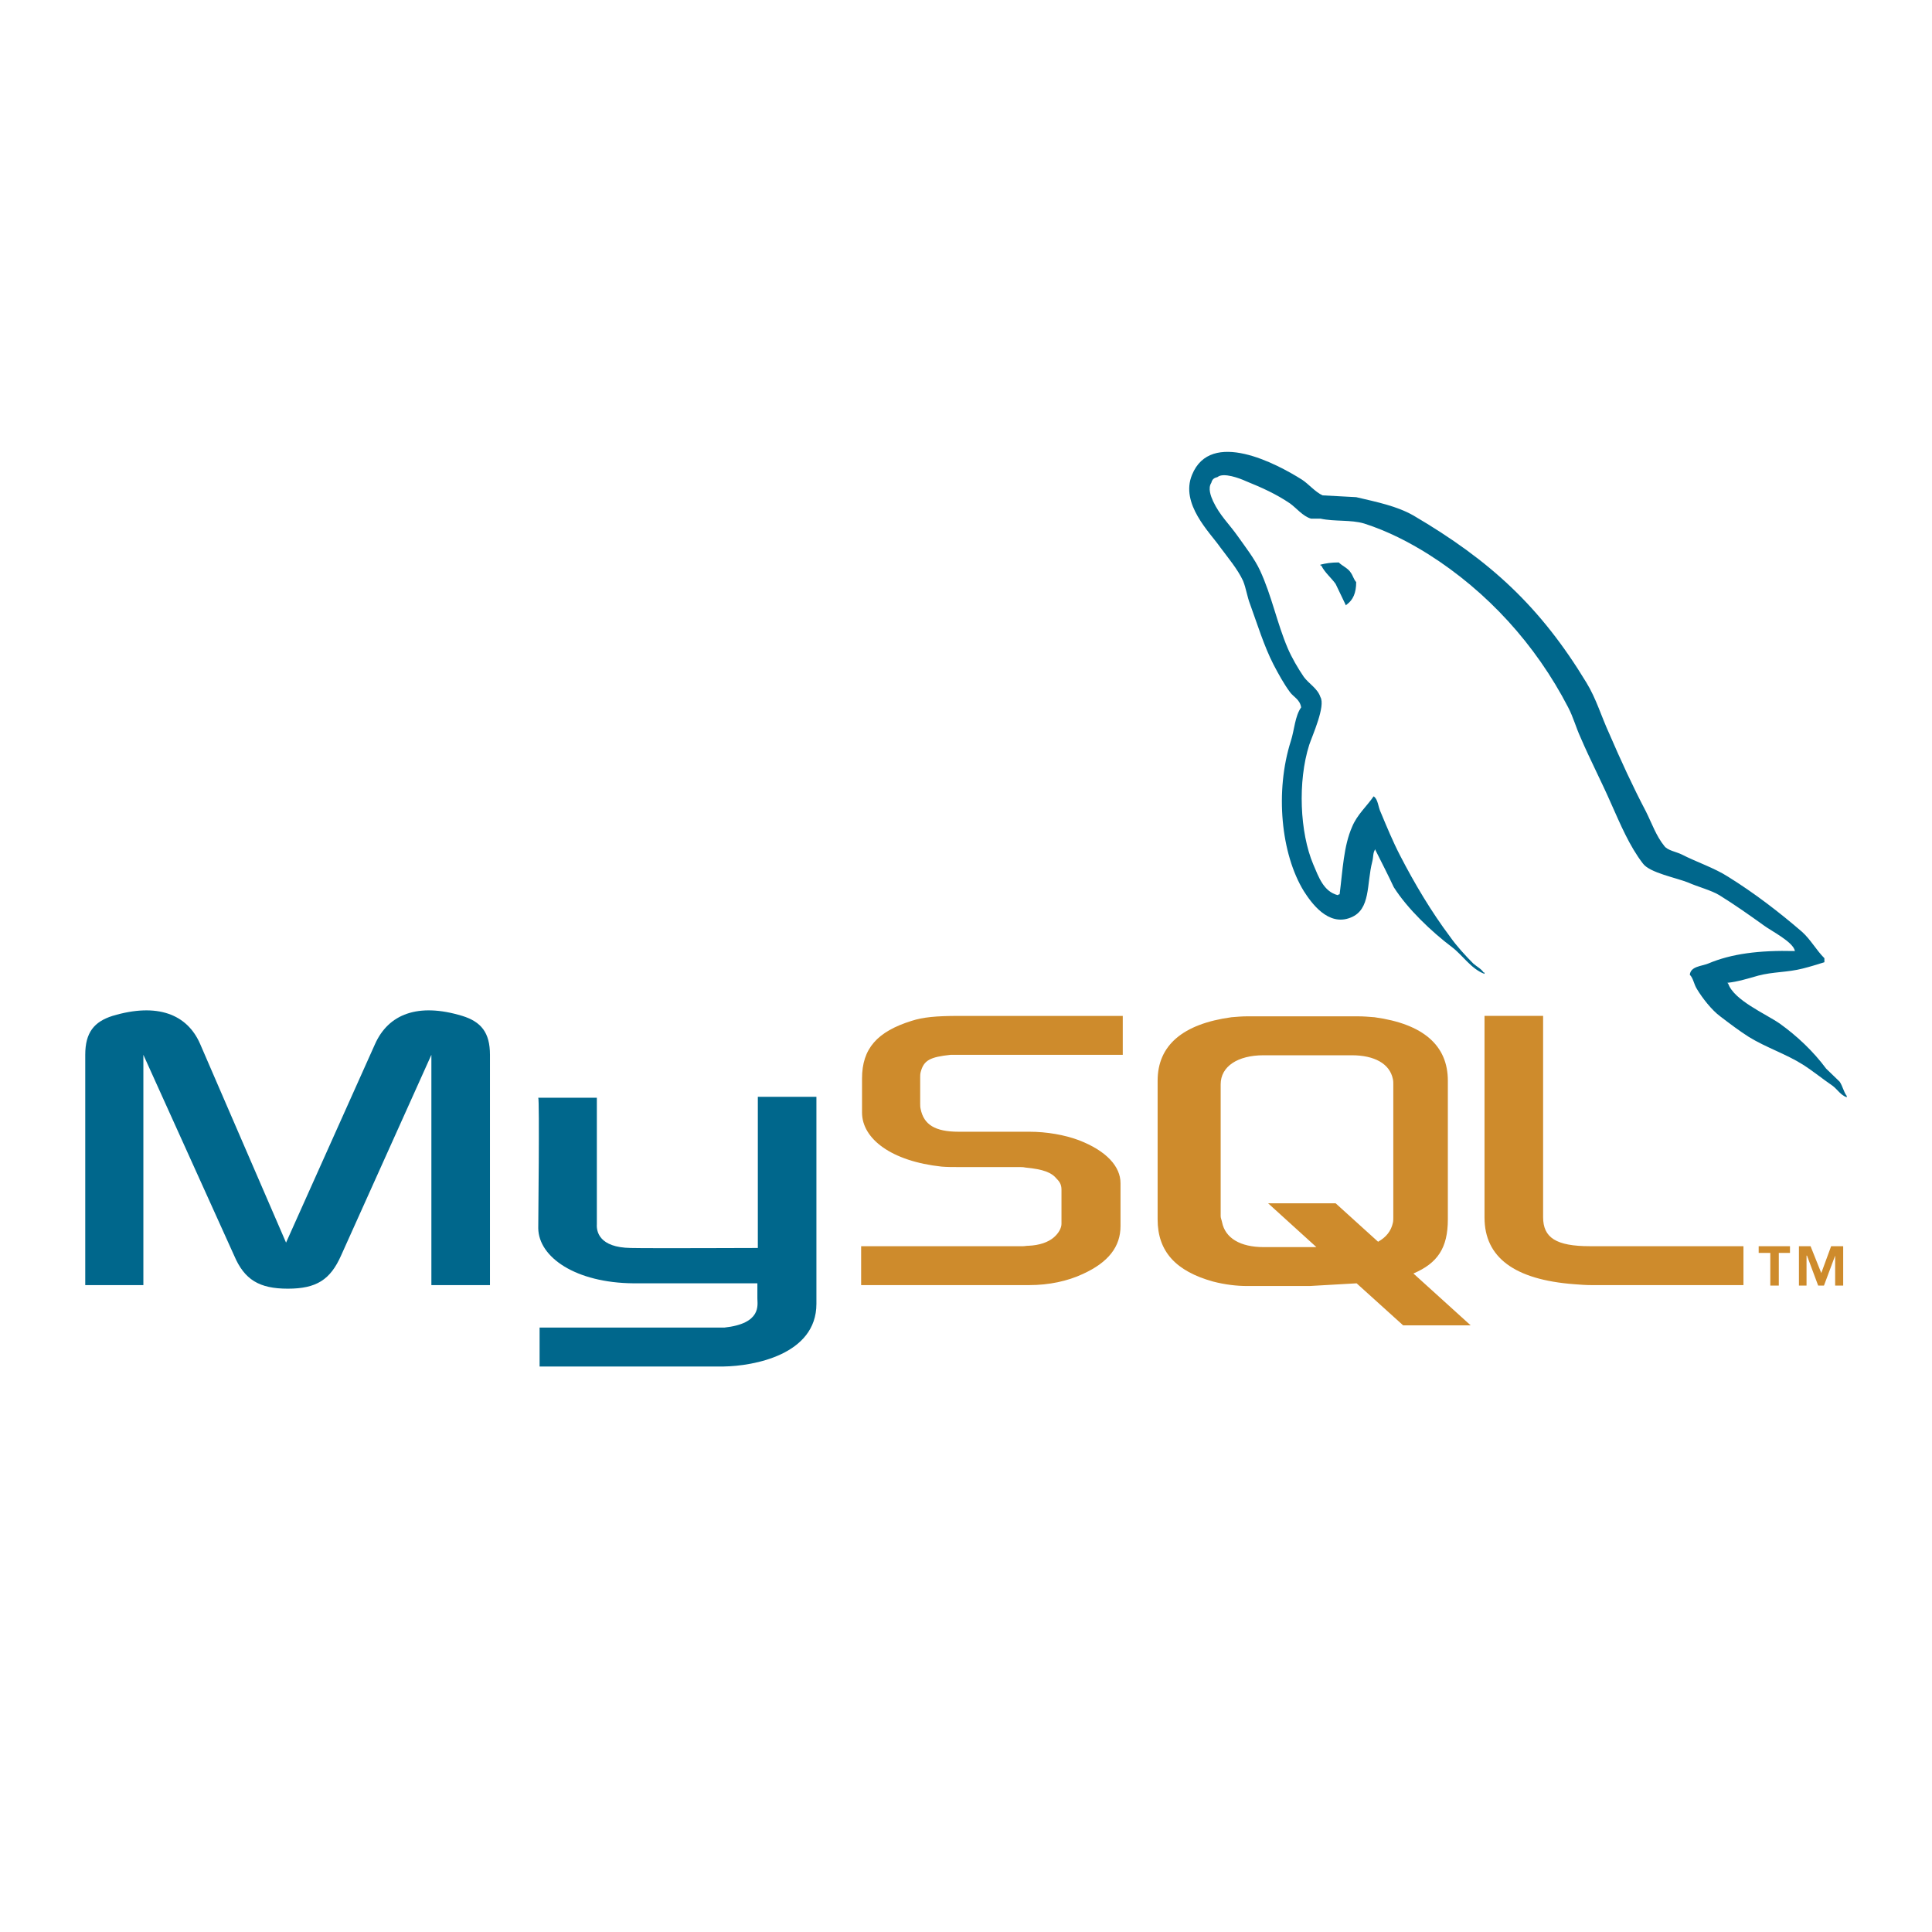
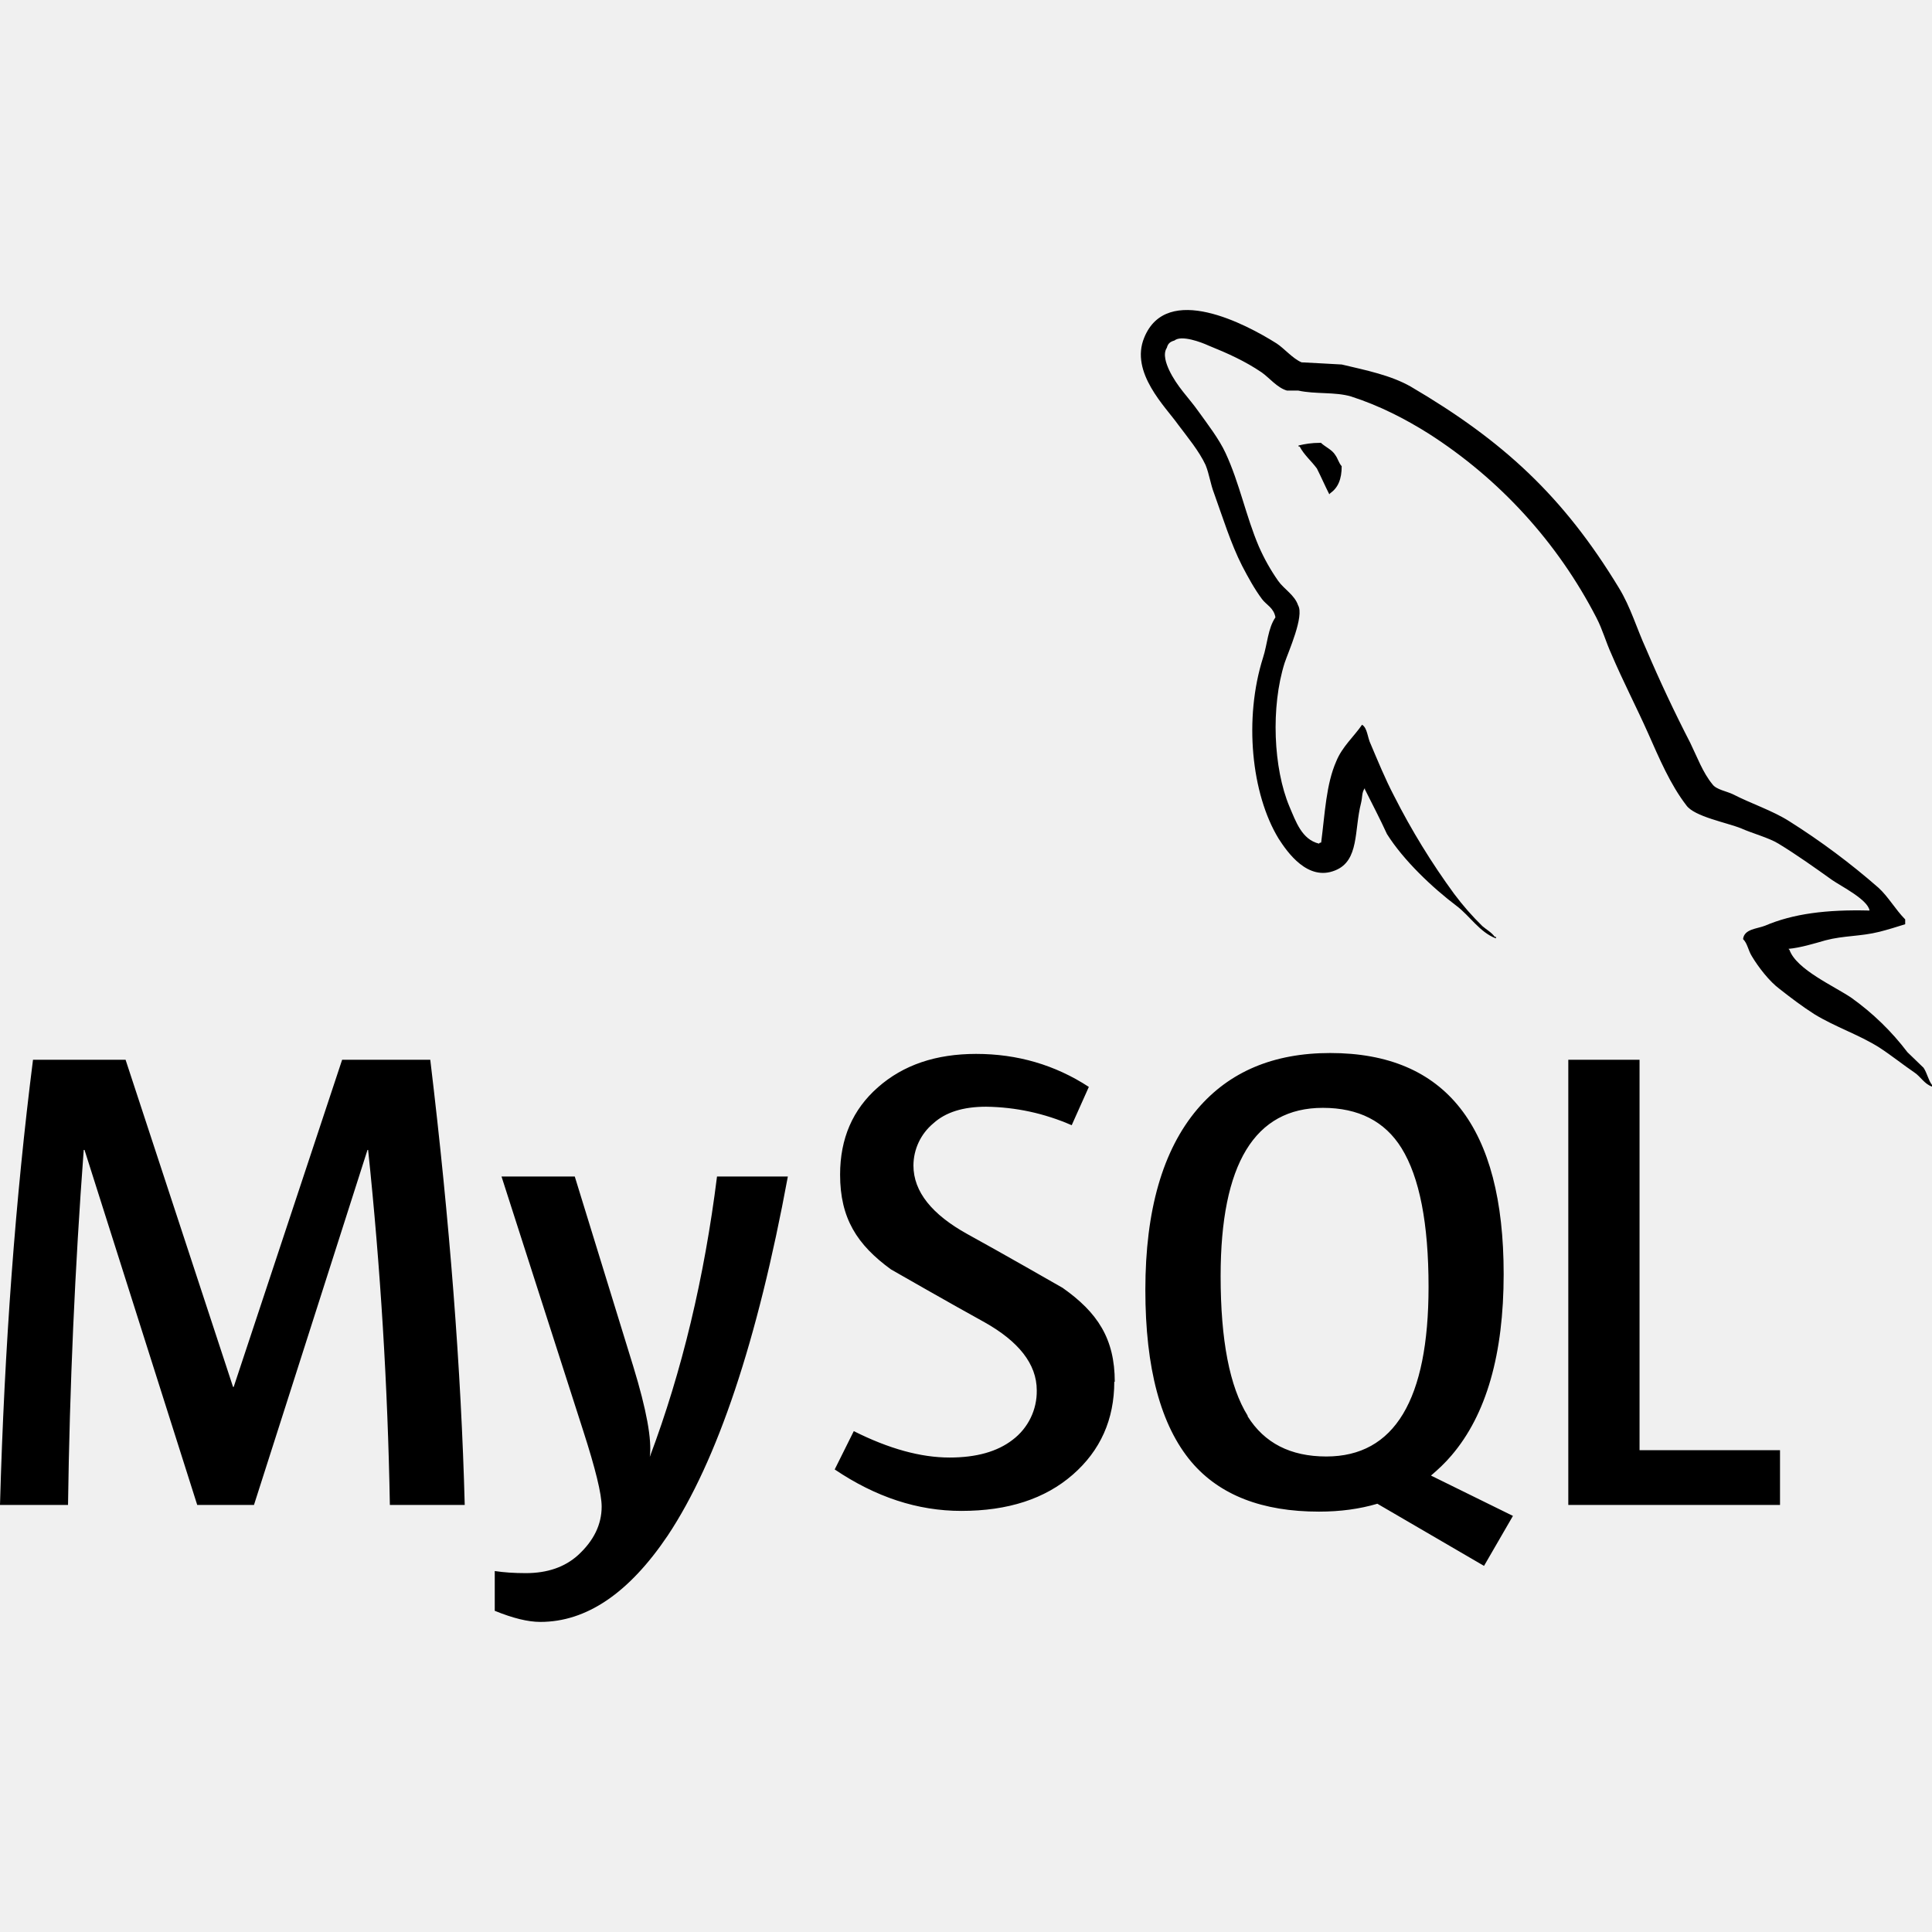
- <svg xmlns="http://www.w3.org/2000/svg" width="50" height="50" viewBox="0 0 192.756 192.756">
-   <g fill-rule="evenodd" clip-rule="evenodd">
-     <path fill="#fff" d="M0 0h192.756v192.756H0V0z" />
-     <path d="M8.504 128.215h5.8v-22.977l9.058 20.033c1.026 2.408 2.499 3.301 5.354 3.301 2.856 0 4.239-.893 5.31-3.301l9.013-20.033v22.977h5.845v-22.977c0-2.23-.893-3.303-2.767-3.883-4.417-1.338-7.362-.178-8.7 2.811l-8.878 19.811-8.567-19.811c-1.294-2.988-4.284-4.148-8.745-2.811-1.829.58-2.722 1.652-2.722 3.883v22.977h-.001zM53.702 109.521h5.845v12.627c-.044.713.223 2.32 3.391 2.363 1.651.045 12.582 0 12.671 0v-15.08h5.845v20.658c0 5.086-6.291 6.201-9.236 6.246H53.835v-3.881h18.427c3.748-.402 3.302-2.275 3.302-2.9v-1.518H63.205c-5.756-.045-9.459-2.588-9.503-5.488 0-.267.133-12.939 0-13.027zM179.076 94.886c-3.568-.089-6.336.268-8.656 1.25-.668.269-1.74.269-1.828 1.116.357.355.4.936.713 1.428.535.893 1.473 2.096 2.32 2.721.938.715 1.875 1.428 2.855 2.053 1.74 1.07 3.703 1.695 5.398 2.766.982.625 1.963 1.428 2.945 2.098.49.357.803.938 1.428 1.16v-.135c-.312-.4-.402-.98-.713-1.428-.447-.445-.893-.848-1.34-1.293-1.293-1.74-2.9-3.258-4.641-4.506-1.428-.982-4.551-2.32-5.131-3.971l-.088-.09c.98-.09 2.141-.447 3.078-.715 1.518-.4 2.9-.312 4.461-.713.715-.179 1.428-.402 2.143-.625v-.401c-.803-.803-1.383-1.874-2.23-2.632-2.275-1.963-4.775-3.882-7.363-5.488-1.383-.892-3.168-1.473-4.639-2.23-.537-.268-1.428-.402-1.74-.848-.805-.981-1.25-2.275-1.83-3.436-1.293-2.454-2.543-5.175-3.658-7.763-.803-1.74-1.295-3.48-2.275-5.086-4.596-7.585-9.594-12.181-17.268-16.687-1.65-.937-3.613-1.339-5.711-1.829-1.115-.045-2.23-.134-3.346-.179-.715-.312-1.428-1.16-2.053-1.562-2.543-1.606-9.102-5.086-10.977-.491-1.205 2.9 1.785 5.755 2.811 7.228.76 1.026 1.74 2.186 2.277 3.346.311.758.4 1.562.713 2.365.713 1.963 1.383 4.149 2.32 5.979.49.937 1.025 1.919 1.65 2.767.357.491.982.714 1.115 1.517-.625.893-.668 2.231-1.025 3.347-1.607 5.042-.982 11.288 1.293 14.991.715 1.115 2.41 3.569 4.686 2.632 2.008-.803 1.561-3.346 2.141-5.577.135-.535.045-.892.312-1.249v.089c.625 1.249 1.25 2.454 1.83 3.703 1.383 2.186 3.793 4.462 5.801 5.979 1.07.803 1.918 2.187 3.256 2.677v-.135h-.088c-.268-.4-.67-.579-1.027-.892-.803-.803-1.695-1.785-2.32-2.677-1.873-2.498-3.523-5.265-4.996-8.12-.715-1.383-1.34-2.9-1.918-4.283-.27-.536-.27-1.339-.715-1.606-.67.981-1.65 1.83-2.143 3.034-.848 1.918-.936 4.283-1.248 6.737-.18.045-.09 0-.18.089-1.426-.356-1.918-1.829-2.453-3.078-1.338-3.168-1.562-8.254-.402-11.913.312-.937 1.652-3.882 1.117-4.774-.27-.848-1.16-1.338-1.652-2.008-.58-.848-1.203-1.918-1.605-2.855-1.07-2.499-1.605-5.265-2.766-7.764-.537-1.16-1.473-2.365-2.232-3.435-.848-1.205-1.783-2.053-2.453-3.48-.223-.491-.535-1.294-.178-1.829.088-.357.268-.491.623-.58.58-.491 2.232.134 2.812.401 1.65.669 3.033 1.294 4.416 2.23.625.446 1.295 1.294 2.098 1.518h.938c1.428.312 3.033.089 4.371.49 2.365.759 4.506 1.874 6.426 3.079 5.844 3.703 10.664 8.968 13.92 15.259.535 1.026.758 1.963 1.25 3.034.938 2.187 2.098 4.417 3.033 6.559.938 2.097 1.83 4.239 3.168 5.979.67.937 3.346 1.427 4.551 1.918.893.401 2.275.759 3.08 1.249 1.516.937 3.033 2.008 4.461 3.034.713.534 2.945 1.649 3.078 2.541z" fill="#00678c" />
-     <path d="M133.566 56.114c-.758 0-1.293.089-1.828.223v.089h.088c.357.714.982 1.205 1.428 1.829.357.714.67 1.428 1.027 2.142l.088-.089c.625-.446.938-1.16.938-2.231-.268-.312-.312-.625-.535-.937-.268-.446-.848-.669-1.206-1.026z" fill="#00678c" />
-     <path d="M85.916 128.215h16.776c1.963 0 3.838-.4 5.354-1.115 2.543-1.16 3.748-2.721 3.748-4.773v-4.283c0-1.65-1.383-3.213-4.148-4.283-1.428-.535-3.213-.848-4.953-.848h-7.049c-2.365 0-3.48-.715-3.793-2.275-.044-.178-.044-.357-.044-.535v-2.633c0-.135 0-.312.044-.49.312-1.205.937-1.518 2.99-1.74h17.177v-3.883H95.687c-2.365 0-3.614.135-4.729.492-3.436 1.07-4.953 2.766-4.953 5.754v3.393c0 2.631 2.945 4.863 7.942 5.398.535.045 1.115.045 1.695.045h6.024c.223 0 .445 0 .623.045 1.83.178 2.633.49 3.168 1.158.357.357.447.67.447 1.072v3.391c0 .4-.268.938-.803 1.383-.537.445-1.385.758-2.5.803-.223 0-.355.045-.58.045H85.916v3.879zM148.111 121.479c0 3.971 2.99 6.201 8.969 6.648.58.045 1.115.088 1.695.088h15.17v-3.881h-15.303c-3.393 0-4.686-.848-4.686-2.9v-20.078h-5.846v20.123h.001zM115.496 121.656v-13.83c0-3.525 2.498-5.668 7.363-6.336.535-.045 1.07-.09 1.561-.09h11.064c.58 0 1.072.045 1.652.09 4.863.668 7.316 2.811 7.316 6.336v13.83c0 2.855-1.025 4.373-3.436 5.4l5.711 5.174h-6.736l-4.641-4.193-4.686.268h-6.246c-1.025 0-2.186-.133-3.391-.445-3.701-1.028-5.531-2.991-5.531-6.204zm6.291-.31c0 .178.09.355.135.58.312 1.605 1.828 2.498 4.148 2.498h5.266l-4.818-4.373h6.736l4.238 3.838c.805-.447 1.295-1.072 1.473-1.875.045-.178.045-.4.045-.58v-13.252c0-.178 0-.355-.045-.535-.312-1.516-1.828-2.363-4.104-2.363h-8.791c-2.588 0-4.283 1.115-4.283 2.898v13.164zM176.623 128.26h.848v-3.256h1.115v-.67h-3.123v.67h1.16v3.256zm6.469 0h.803v-3.926h-1.203l-.982 2.678-1.07-2.678h-1.16v3.926h.758v-2.988h.045l1.115 2.988h.58l1.115-2.988v2.988h-.001z" fill="#ce8b2c" />
-   </g>
+ <svg xmlns="http://www.w3.org/2000/svg" role="img" viewBox="0 0 24 24">
+   <path d="M16.405 5.501c-.115 0-.193.014-.274.033v.013h.014c.054.104.146.18.214.273.054.107.1.214.154.32l.014-.015c.094-.066.14-.172.14-.333-.04-.047-.046-.094-.08-.14-.04-.067-.126-.1-.18-.153zM5.77 18.695h-.927a50.854 50.854 0 00-.27-4.41h-.008l-1.41 4.41H2.45l-1.4-4.41h-.01a72.892 72.892 0 00-.195 4.41H0c.055-1.966.192-3.81.41-5.53h1.15l1.335 4.064h.008l1.347-4.064h1.095c.242 2.015.384 3.86.428 5.53zm4.017-4.08c-.378 2.045-.876 3.533-1.492 4.46-.482.716-1.01 1.073-1.583 1.073-.153 0-.34-.046-.566-.138v-.494c.11.017.24.026.386.026.268 0 .483-.075.647-.222.197-.18.295-.382.295-.605 0-.155-.077-.47-.23-.944L6.23 14.615h.91l.727 2.36c.164.536.233.91.205 1.123.4-1.064.678-2.227.835-3.483zm12.325 4.08h-2.63v-5.53h.885v4.85h1.745zm-3.32.135l-1.016-.5c.09-.076.177-.158.255-.25.433-.506.648-1.258.648-2.253 0-1.83-.718-2.746-2.155-2.746-.704 0-1.254.232-1.65.697-.43.508-.646 1.256-.646 2.245 0 .972.19 1.686.574 2.14.35.41.877.615 1.583.615.264 0 .506-.033.725-.098l1.325.772.36-.622zM15.5 17.588c-.225-.36-.337-.94-.337-1.736 0-1.393.424-2.09 1.27-2.09.443 0 .77.167.977.5.224.362.336.936.336 1.723 0 1.404-.424 2.108-1.27 2.108-.445 0-.77-.167-.978-.5zm-1.658-.425c0 .47-.172.856-.516 1.156-.344.3-.803.45-1.384.45-.543 0-1.064-.172-1.573-.515l.237-.476c.438.22.833.328 1.19.328.332 0 .593-.073.783-.22a.754.754 0 00.3-.615c0-.33-.23-.61-.648-.845-.388-.213-1.163-.657-1.163-.657-.422-.307-.632-.636-.632-1.177 0-.45.157-.81.47-1.085.315-.278.72-.415 1.22-.415.512 0 .98.136 1.4.41l-.213.476a2.726 2.726 0 00-1.064-.23c-.283 0-.502.068-.654.206a.685.685 0 00-.248.524c0 .328.234.61.666.85.393.215 1.187.67 1.187.67.433.305.648.63.648 1.168zm9.382-5.852c-.535-.014-.95.04-1.297.188-.1.04-.26.04-.274.167.055.053.063.14.11.214.08.134.218.313.346.407.14.11.28.216.427.31.26.16.555.255.81.416.145.094.293.213.44.313.073.05.12.14.214.172v-.02c-.046-.06-.06-.147-.105-.214-.067-.067-.134-.127-.2-.193a3.223 3.223 0 00-.695-.675c-.214-.146-.682-.35-.77-.595l-.013-.014c.146-.013.32-.066.46-.106.227-.06.435-.047.67-.106.106-.027.213-.06.32-.094v-.06c-.12-.12-.21-.283-.334-.395a8.867 8.867 0 00-1.104-.823c-.21-.134-.476-.22-.697-.334-.08-.04-.214-.06-.26-.127-.12-.146-.19-.34-.275-.514a17.69 17.69 0 01-.547-1.163c-.12-.262-.193-.523-.34-.763-.69-1.137-1.437-1.826-2.586-2.5-.247-.14-.543-.2-.856-.274-.167-.008-.334-.02-.5-.027-.11-.047-.216-.174-.31-.235-.38-.24-1.364-.76-1.644-.072-.18.434.267.862.422 1.082.115.153.26.328.34.5.047.116.06.235.107.356.106.294.207.622.347.897.073.14.153.287.247.413.054.073.146.107.167.227-.094.136-.1.334-.154.5-.24.757-.146 1.693.194 2.25.107.166.362.534.703.393.3-.12.234-.5.32-.835.02-.08.007-.133.048-.187v.015c.094.188.188.367.274.555.206.328.566.668.867.895.16.12.287.328.487.402v-.02h-.015c-.043-.058-.1-.086-.154-.133a3.445 3.445 0 01-.35-.4 8.76 8.76 0 01-.747-1.218c-.11-.21-.202-.436-.29-.643-.04-.08-.04-.2-.107-.24-.1.146-.247.273-.32.453-.127.288-.14.642-.188 1.01-.027.007-.014 0-.027.014-.214-.052-.287-.274-.367-.46-.2-.475-.233-1.238-.06-1.785.047-.14.247-.582.167-.716-.042-.127-.174-.2-.247-.303a2.478 2.478 0 01-.24-.427c-.16-.374-.24-.788-.414-1.162-.08-.173-.22-.354-.334-.513-.127-.18-.267-.307-.368-.52-.033-.073-.08-.194-.027-.274.014-.054.042-.075.094-.09.088-.072.335.022.422.062.247.1.455.194.662.334.094.066.195.193.315.226h.14c.214.047.455.014.655.073.355.114.675.28.962.46a5.953 5.953 0 012.085 2.286c.08.154.115.295.188.455.14.33.313.663.455.982.14.315.275.636.476.897.1.14.502.213.682.286.133.06.34.115.46.188.23.14.454.3.67.454.11.076.443.243.463.378z" />
</svg>
